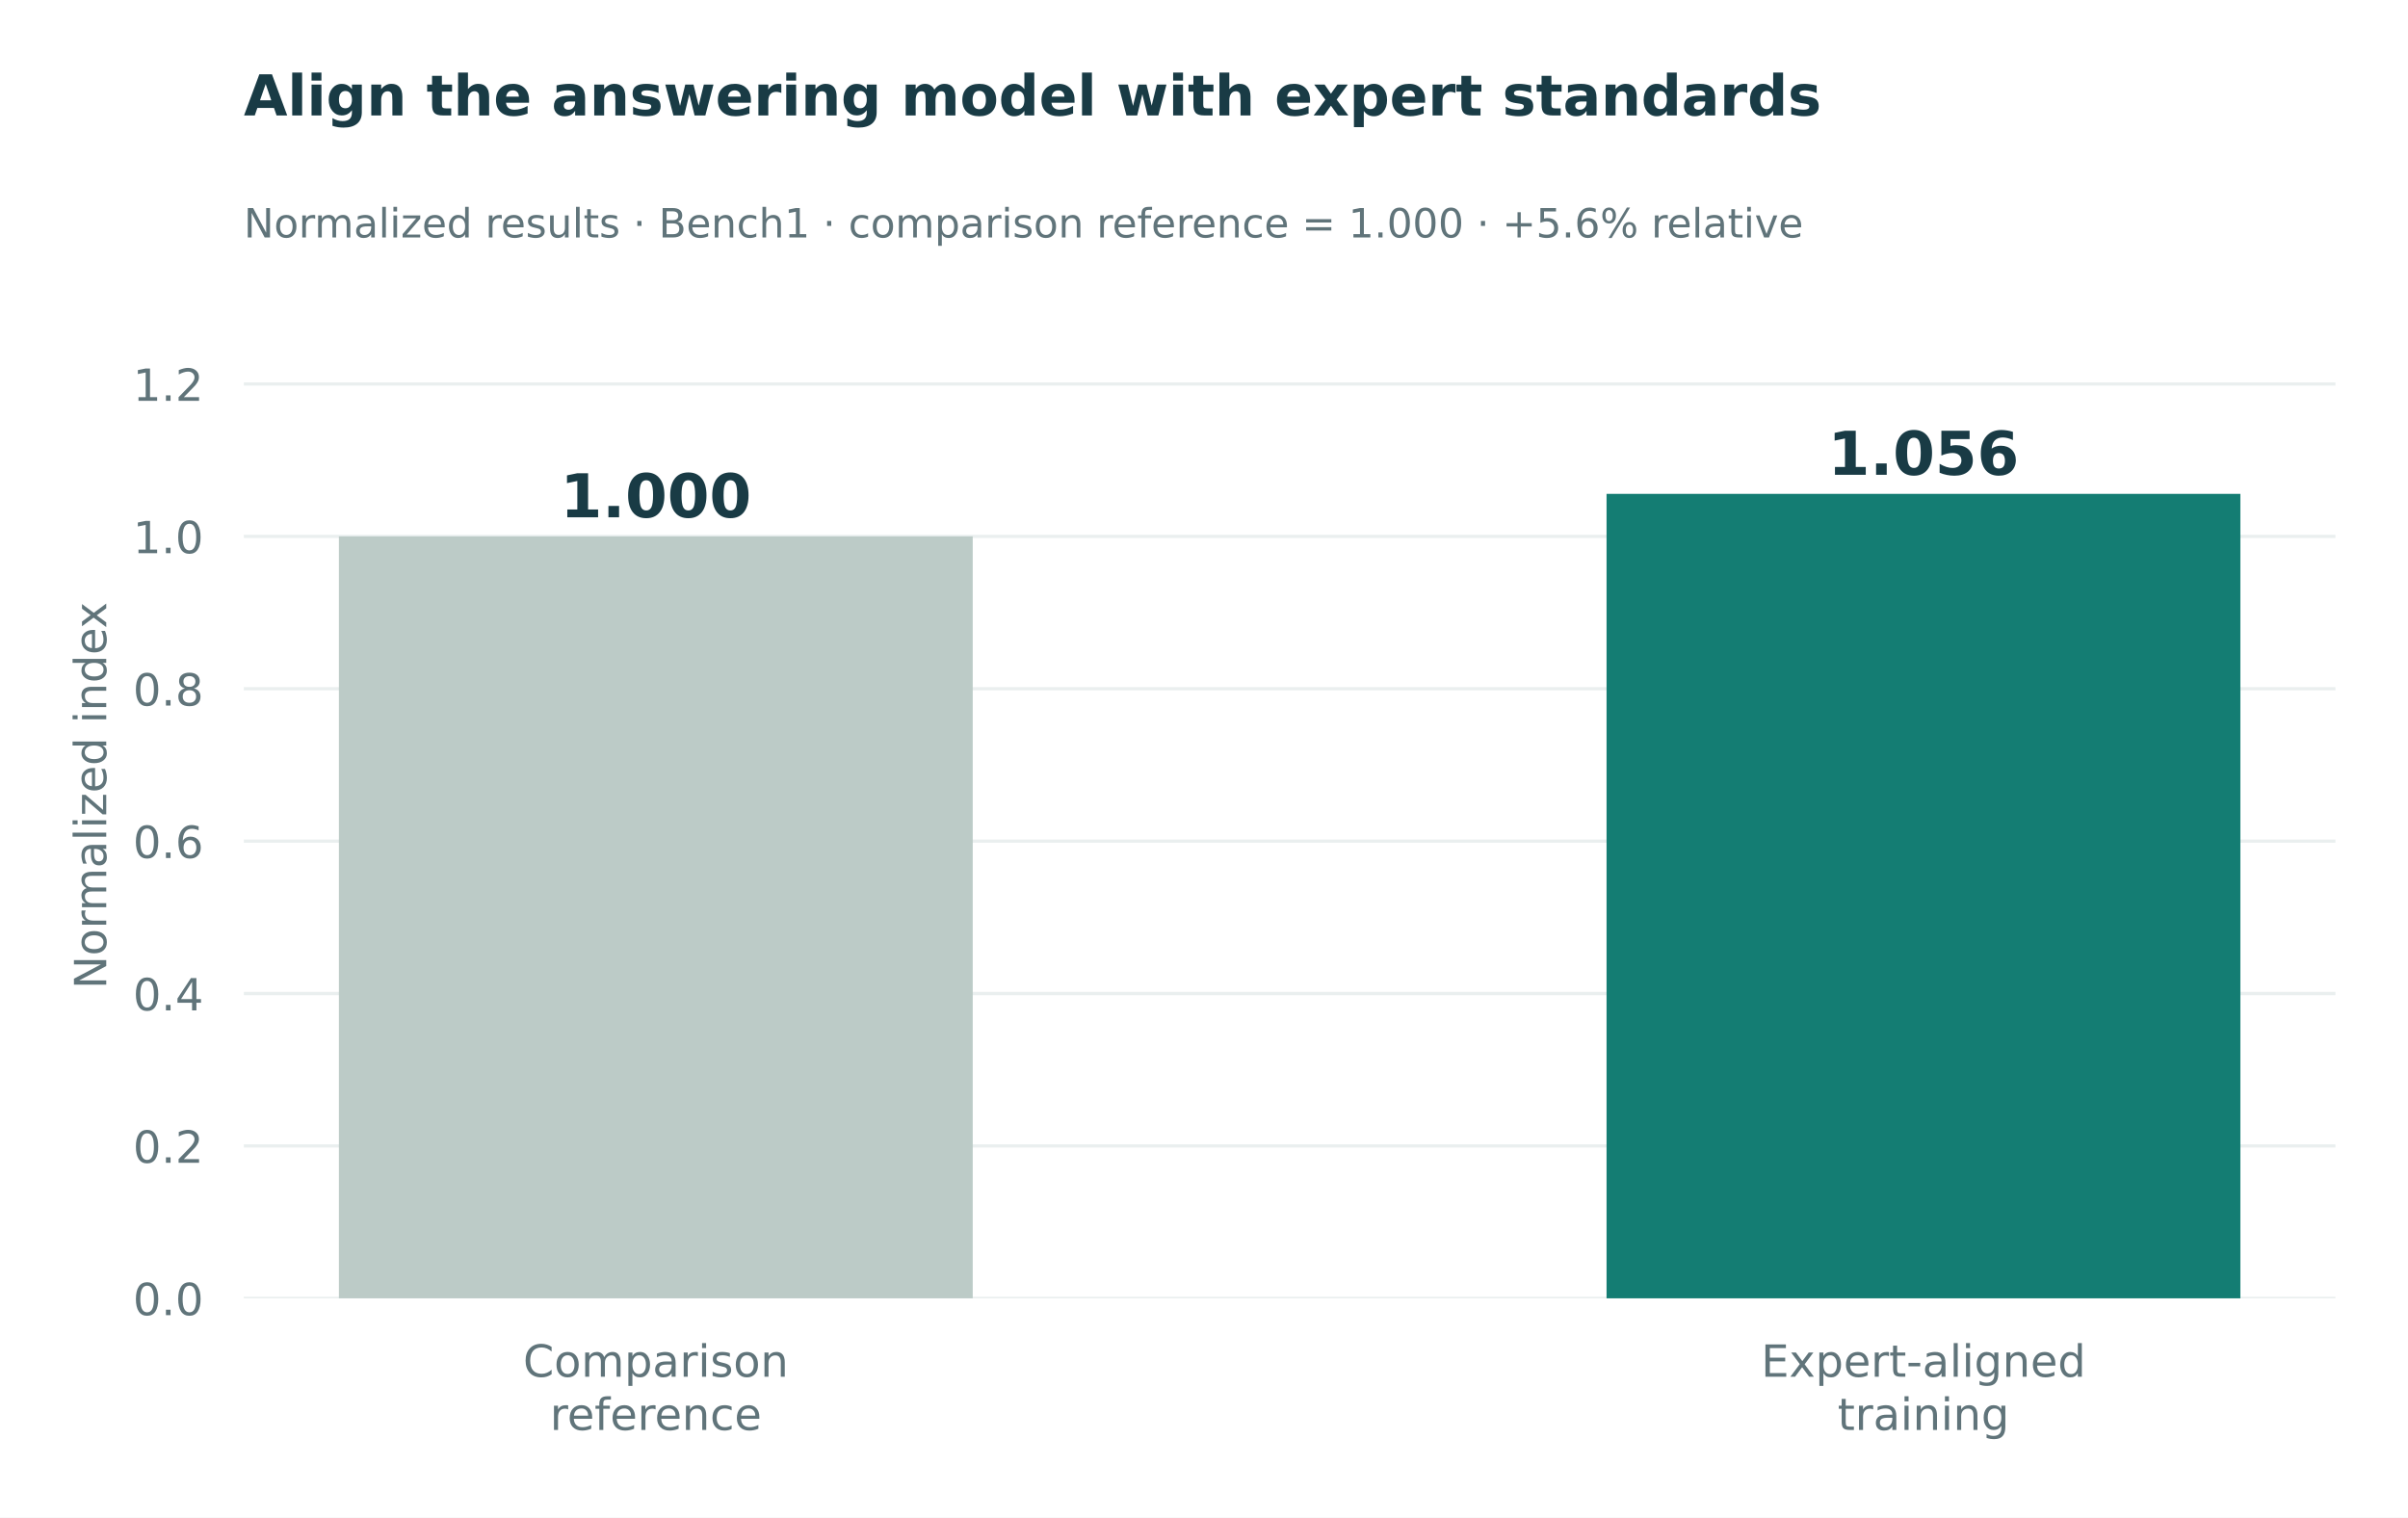
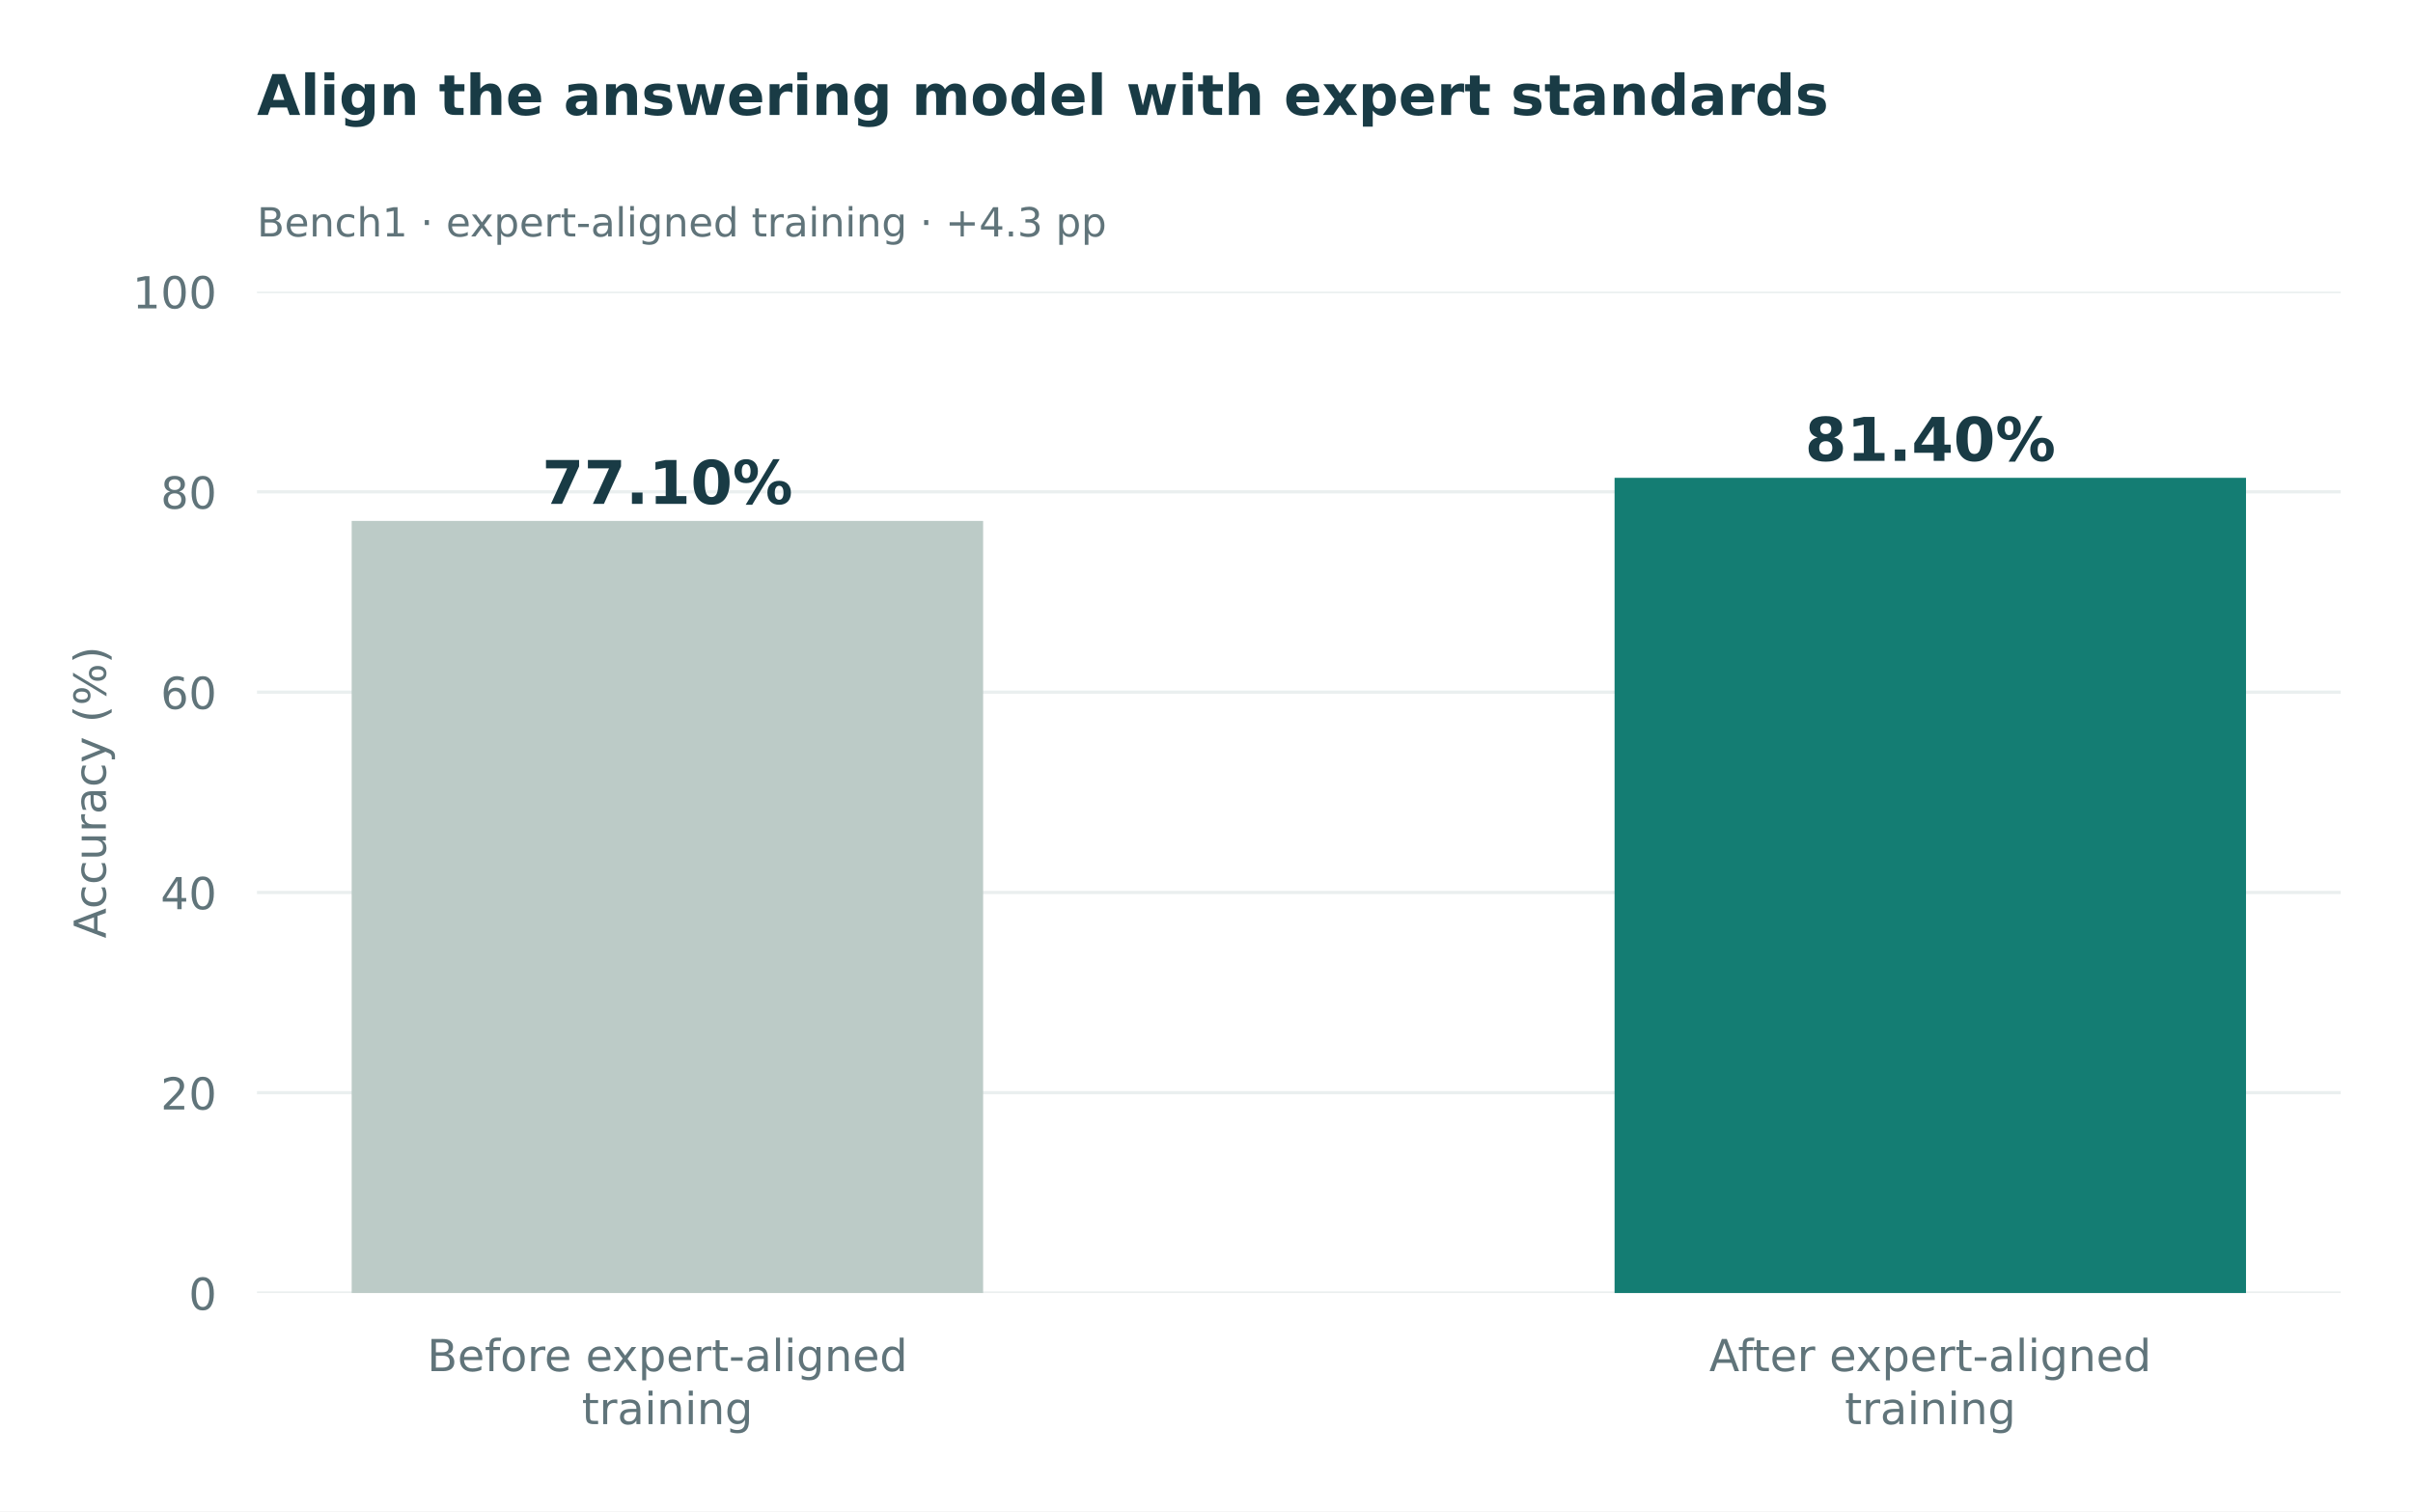
- <svg xmlns="http://www.w3.org/2000/svg" width="597.434pt" height="376.524pt" viewBox="0 0 597.434 376.524" version="1.1">
+ <svg xmlns="http://www.w3.org/2000/svg" width="600.936pt" height="376.524pt" viewBox="0 0 600.936 376.524" version="1.1">
  <defs>
    <style type="text/css">*{stroke-linejoin: round; stroke-linecap: butt}</style>
  </defs>
  <g id="figure_1">
    <g id="patch_1">
-       <path d="M 0 376.524 L 597.434 376.524 L 597.434 0 L 0 0 z " style="fill: #ffffff" />
+       <path d="M 0 376.524 L 600.936 376.524 L 600.936 0 L 0 0 z " style="fill: #ffffff" />
    </g>
    <g id="axes_1">
      <g id="patch_2">
-         <path d="M 60.494 322.118 L 579.434 322.118 L 579.434 72.638 L 60.494 72.638 z " style="fill: #ffffff" />
+         <path d="M 63.996 322.118 L 582.936 322.118 L 582.936 72.638 L 63.996 72.638 z " style="fill: #ffffff" />
      </g>
      <g id="matplotlib.axis_1">
        <g id="xtick_1">
          <g id="line2d_1" />
          <g id="text_1">
-             <text style="font-size: 11px; font-family: 'DejaVu Sans'; fill: #60747a" transform="translate(129.7794 341.5772)">Comparison</text>
-             <text style="font-size: 11px; font-family: 'DejaVu Sans'; fill: #60747a" transform="translate(136.4473 354.7802)">reference</text>
+             <text style="font-size: 11px; font-family: 'DejaVu Sans'; fill: #60747a" transform="translate(106.3803 341.5772)">Before expert-aligned</text>
+             <text style="font-size: 11px; font-family: 'DejaVu Sans'; fill: #60747a" transform="translate(144.9052 354.7802)">training</text>
          </g>
        </g>
        <g id="xtick_2">
          <g id="line2d_2" />
          <g id="text_2">
-             <text style="font-size: 11px; font-family: 'DejaVu Sans'; fill: #60747a" transform="translate(436.9313 341.5772)">Expert-aligned</text>
-             <text style="font-size: 11px; font-family: 'DejaVu Sans'; fill: #60747a" transform="translate(455.9124 354.7802)">training</text>
+             <text style="font-size: 11px; font-family: 'DejaVu Sans'; fill: #60747a" transform="translate(425.6649 341.5772)">After expert-aligned</text>
+             <text style="font-size: 11px; font-family: 'DejaVu Sans'; fill: #60747a" transform="translate(459.4143 354.7802)">training</text>
          </g>
        </g>
      </g>
      <g id="matplotlib.axis_2">
        <g id="ytick_1">
          <g id="line2d_3">
-             <path d="M 60.494 322.118 L 579.434 322.118 " clip-path="url(#pd0c43078c9)" style="fill: none; stroke: #dce5e4; stroke-opacity: 0.6; stroke-width: 0.8; stroke-linecap: square" />
+             <path d="M 63.996 322.118 L 582.936 322.118 " clip-path="url(#pc422395eda)" style="fill: none; stroke: #dce5e4; stroke-opacity: 0.6; stroke-width: 0.8; stroke-linecap: square" />
          </g>
          <g id="line2d_4" />
          <g id="text_3">
-             <text style="font-size: 11px; font-family: 'DejaVu Sans'; text-anchor: end; fill: #60747a" x="50.494" y="326.297" transform="rotate(-0 50.4943 326.2965)">0.0</text>
+             <text style="font-size: 11px; font-family: 'DejaVu Sans'; text-anchor: end; fill: #60747a" x="53.996" y="326.297" transform="rotate(-0 53.99625 326.2965)">0</text>
          </g>
        </g>
        <g id="ytick_2">
          <g id="line2d_5">
-             <path d="M 60.494 284.31 L 579.434 284.31 " clip-path="url(#pd0c43078c9)" style="fill: none; stroke: #dce5e4; stroke-opacity: 0.6; stroke-width: 0.8; stroke-linecap: square" />
+             <path d="M 63.996 272.222 L 582.936 272.222 " clip-path="url(#pc422395eda)" style="fill: none; stroke: #dce5e4; stroke-opacity: 0.6; stroke-width: 0.8; stroke-linecap: square" />
          </g>
          <g id="line2d_6" />
          <g id="text_4">
-             <text style="font-size: 11px; font-family: 'DejaVu Sans'; text-anchor: end; fill: #60747a" x="50.494" y="288.488" transform="rotate(-0 50.4943 288.4884)">0.2</text>
+             <text style="font-size: 11px; font-family: 'DejaVu Sans'; text-anchor: end; fill: #60747a" x="53.996" y="276.401" transform="rotate(-0 53.99625 276.4005)">20</text>
          </g>
        </g>
        <g id="ytick_3">
          <g id="line2d_7">
-             <path d="M 60.494 246.501 L 579.434 246.501 " clip-path="url(#pd0c43078c9)" style="fill: none; stroke: #dce5e4; stroke-opacity: 0.6; stroke-width: 0.8; stroke-linecap: square" />
+             <path d="M 63.996 222.326 L 582.936 222.326 " clip-path="url(#pc422395eda)" style="fill: none; stroke: #dce5e4; stroke-opacity: 0.6; stroke-width: 0.8; stroke-linecap: square" />
          </g>
          <g id="line2d_8" />
          <g id="text_5">
-             <text style="font-size: 11px; font-family: 'DejaVu Sans'; text-anchor: end; fill: #60747a" x="50.494" y="250.68" transform="rotate(-0 50.4943 250.6802)">0.4</text>
+             <text style="font-size: 11px; font-family: 'DejaVu Sans'; text-anchor: end; fill: #60747a" x="53.996" y="226.505" transform="rotate(-0 53.99625 226.5045)">40</text>
          </g>
        </g>
        <g id="ytick_4">
          <g id="line2d_9">
-             <path d="M 60.494 208.693 L 579.434 208.693 " clip-path="url(#pd0c43078c9)" style="fill: none; stroke: #dce5e4; stroke-opacity: 0.6; stroke-width: 0.8; stroke-linecap: square" />
+             <path d="M 63.996 172.43 L 582.936 172.43 " clip-path="url(#pc422395eda)" style="fill: none; stroke: #dce5e4; stroke-opacity: 0.6; stroke-width: 0.8; stroke-linecap: square" />
          </g>
          <g id="line2d_10" />
          <g id="text_6">
-             <text style="font-size: 11px; font-family: 'DejaVu Sans'; text-anchor: end; fill: #60747a" x="50.494" y="212.872" transform="rotate(-0 50.4943 212.872)">0.6</text>
+             <text style="font-size: 11px; font-family: 'DejaVu Sans'; text-anchor: end; fill: #60747a" x="53.996" y="176.609" transform="rotate(-0 53.99625 176.6085)">60</text>
          </g>
        </g>
        <g id="ytick_5">
          <g id="line2d_11">
-             <path d="M 60.494 170.885 L 579.434 170.885 " clip-path="url(#pd0c43078c9)" style="fill: none; stroke: #dce5e4; stroke-opacity: 0.6; stroke-width: 0.8; stroke-linecap: square" />
+             <path d="M 63.996 122.534 L 582.936 122.534 " clip-path="url(#pc422395eda)" style="fill: none; stroke: #dce5e4; stroke-opacity: 0.6; stroke-width: 0.8; stroke-linecap: square" />
          </g>
          <g id="line2d_12" />
          <g id="text_7">
-             <text style="font-size: 11px; font-family: 'DejaVu Sans'; text-anchor: end; fill: #60747a" x="50.494" y="175.064" transform="rotate(-0 50.4943 175.0638)">0.8</text>
+             <text style="font-size: 11px; font-family: 'DejaVu Sans'; text-anchor: end; fill: #60747a" x="53.996" y="126.713" transform="rotate(-0 53.99625 126.7125)">80</text>
          </g>
        </g>
        <g id="ytick_6">
          <g id="line2d_13">
-             <path d="M 60.494 133.077 L 579.434 133.077 " clip-path="url(#pd0c43078c9)" style="fill: none; stroke: #dce5e4; stroke-opacity: 0.6; stroke-width: 0.8; stroke-linecap: square" />
+             <path d="M 63.996 72.638 L 582.936 72.638 " clip-path="url(#pc422395eda)" style="fill: none; stroke: #dce5e4; stroke-opacity: 0.6; stroke-width: 0.8; stroke-linecap: square" />
          </g>
          <g id="line2d_14" />
          <g id="text_8">
-             <text style="font-size: 11px; font-family: 'DejaVu Sans'; text-anchor: end; fill: #60747a" x="50.494" y="137.256" transform="rotate(-0 50.4943 137.2557)">1.0</text>
+             <text style="font-size: 11px; font-family: 'DejaVu Sans'; text-anchor: end; fill: #60747a" x="53.996" y="76.817" transform="rotate(-0 53.99625 76.81652)">100</text>
          </g>
        </g>
-         <g id="ytick_7">
-           <g id="line2d_15">
-             <path d="M 60.494 95.269 L 579.434 95.269 " clip-path="url(#pd0c43078c9)" style="fill: none; stroke: #dce5e4; stroke-opacity: 0.6; stroke-width: 0.8; stroke-linecap: square" />
-           </g>
-           <g id="line2d_16" />
-           <g id="text_9">
-             <text style="font-size: 11px; font-family: 'DejaVu Sans'; text-anchor: end; fill: #60747a" x="50.494" y="99.447" transform="rotate(-0 50.4943 99.44749)">1.2</text>
-           </g>
-         </g>
-         <g id="text_10">
-           <text style="font-size: 11px; font-family: 'DejaVu Sans'; text-anchor: middle; fill: #60747a" x="26.358" y="197.378" transform="rotate(-90 26.35828 197.3778)">Normalized index</text>
+         <g id="text_9">
+           <text style="font-size: 11px; font-family: 'DejaVu Sans'; text-anchor: middle; fill: #60747a" x="26.357" y="197.378" transform="rotate(-90 26.35742 197.3778)">Accuracy (%)</text>
        </g>
      </g>
      <g id="patch_3">
-         <path d="M 84.082 322.118 L 241.337 322.118 L 241.337 133.077 L 84.082 133.077 z " clip-path="url(#pd0c43078c9)" style="fill: #bccbc7" />
+         <path d="M 87.584 322.118 L 244.839 322.118 L 244.839 129.769 L 87.584 129.769 z " clip-path="url(#pc422395eda)" style="fill: #bccbc7" />
      </g>
      <g id="patch_4">
-         <path d="M 398.592 322.118 L 555.846 322.118 L 555.846 122.534 L 398.592 122.534 z " clip-path="url(#pd0c43078c9)" style="fill: #147d73" />
+         <path d="M 402.094 322.118 L 559.348 322.118 L 559.348 119.041 L 402.094 119.041 z " clip-path="url(#pc422395eda)" style="fill: #147d73" />
+       </g>
+       <g id="text_10">
+         <text style="font-weight: 700; font-size: 15px; font-family: 'DejaVu Sans'; text-anchor: middle; fill: #193b45" x="166.212" y="125.528" transform="rotate(-0 166.2117 125.5276)">77.10%</text>
      </g>
      <g id="text_11">
-         <text style="font-weight: 700; font-size: 15px; font-family: 'DejaVu Sans'; text-anchor: middle; fill: #193b45" x="162.71" y="128.351" transform="rotate(-0 162.7098 128.3509)">1.000</text>
+         <text style="font-weight: 700; font-size: 15px; font-family: 'DejaVu Sans'; text-anchor: middle; fill: #193b45" x="480.721" y="114.8" transform="rotate(-0 480.7208 114.7999)">81.40%</text>
      </g>
      <g id="text_12">
-         <text style="font-weight: 700; font-size: 15px; font-family: 'DejaVu Sans'; text-anchor: middle; fill: #193b45" x="477.219" y="117.808" transform="rotate(-0 477.2188 117.8078)">1.056</text>
+         <text style="font-size: 10px; font-family: 'DejaVu Sans'; text-anchor: start; fill: #60747a" x="63.996" y="58.916" transform="rotate(-0 63.99625 58.91641)">Bench1 · expert-aligned training · +4.3 pp</text>
      </g>
      <g id="text_13">
-         <text style="font-size: 10px; font-family: 'DejaVu Sans'; text-anchor: start; fill: #60747a" x="60.494" y="58.916" transform="rotate(-0 60.4943 58.91641)">Normalized results · Bench1 · comparison reference = 1.000 · +5.6% relative</text>
-       </g>
-       <g id="text_14">
-         <text style="font-weight: 700; font-size: 14px; font-family: 'DejaVu Sans'; text-anchor: start; fill: #193b45" x="60.494" y="28.638" transform="rotate(-0 60.4943 28.63781)">Align the answering model with expert standards</text>
+         <text style="font-weight: 700; font-size: 14px; font-family: 'DejaVu Sans'; text-anchor: start; fill: #193b45" x="63.996" y="28.638" transform="rotate(-0 63.99625 28.63781)">Align the answering model with expert standards</text>
      </g>
    </g>
  </g>
  <defs>
-     <clipPath id="pd0c43078c9">
-       <rect x="60.494" y="72.638" width="518.94" height="249.48" />
+     <clipPath id="pc422395eda">
+       <rect x="63.996" y="72.638" width="518.94" height="249.48" />
    </clipPath>
  </defs>
</svg>
